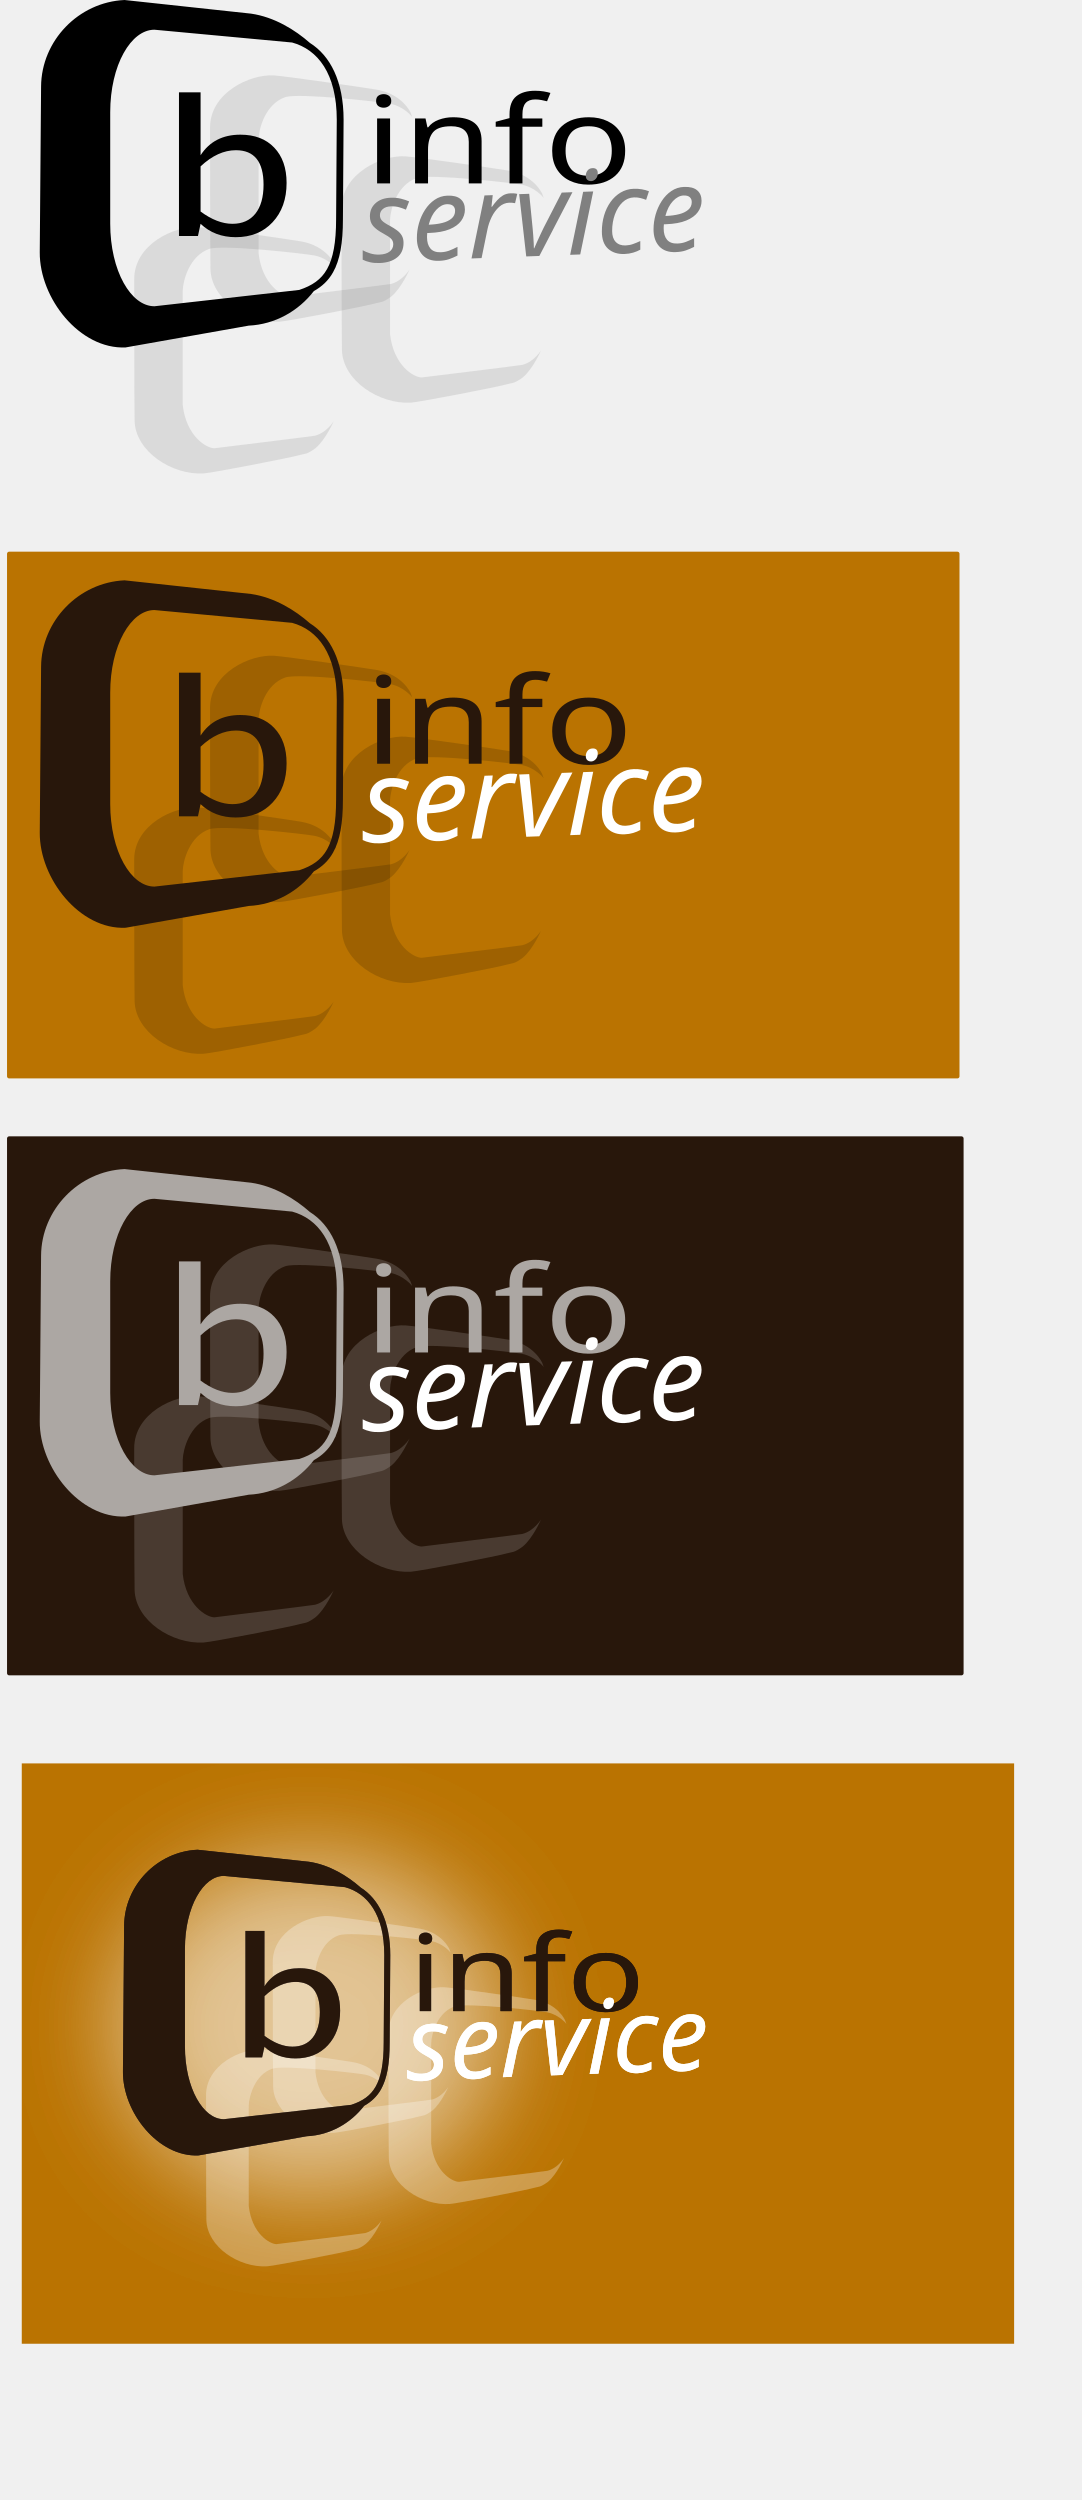
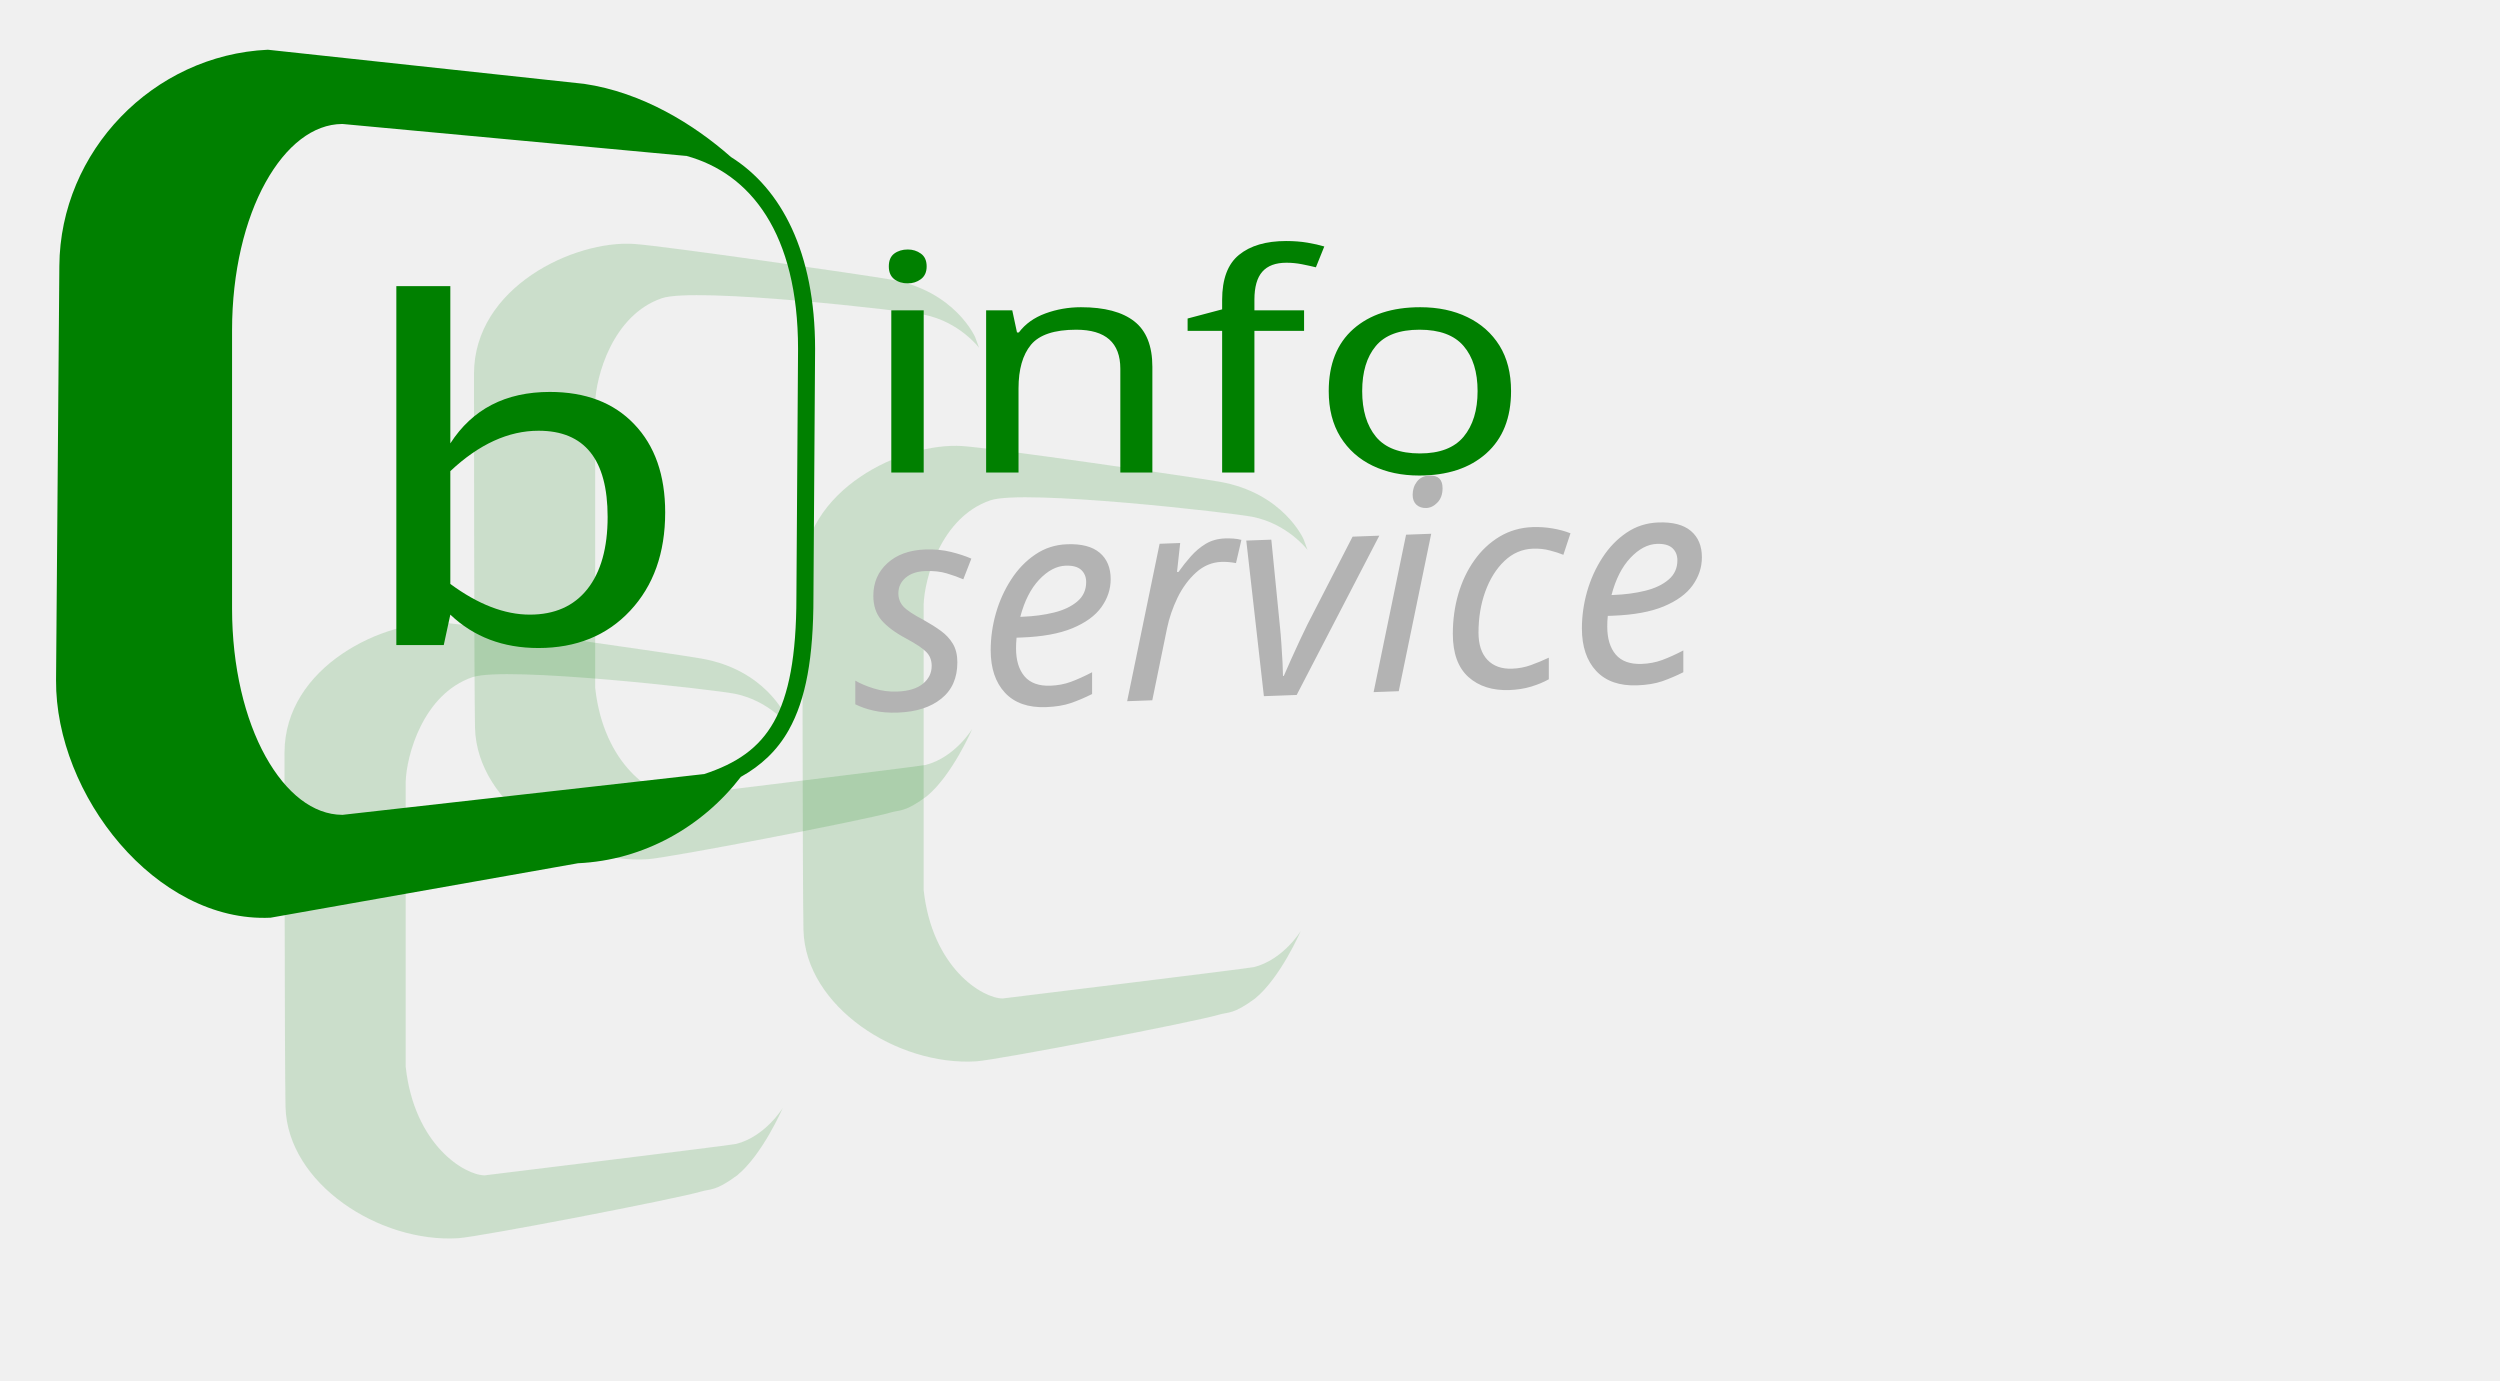
- <svg xmlns="http://www.w3.org/2000/svg" width="104.132mm" height="240.662mm" id="svg4993" version="1.1">
-   <defs id="defs4995">
-     <filter id="filter3937" x="-0.329" width="1.657" y="-0.374" height="1.748">
-       <feGaussianBlur stdDeviation="43.438" id="feGaussianBlur3939" />
-     </filter>
-   </defs>
-   <g id="layer1" transform="translate(-292.624,-24.4006)">
-     <g id="g4400">
-       <rect style="fill:#ba7301;fill-opacity:1;stroke:none;stroke-width:0.5;stroke-linecap:round;stroke-linejoin:round;stroke-miterlimit:4;stroke-dasharray:none;stroke-dashoffset:0;stroke-opacity:1" id="rect3957" width="361.055" height="211.15" x="300.542" y="665.989" />
-       <g transform="matrix(0.4271825,0,0,0.4271825,-0.56047,561.8454)" id="g4233">
-         <ellipse ry="139.286" rx="158.571" cy="450.219" cx="355.714" transform="translate(593.4286,17.14286)" id="path3959" style="opacity:0.35;fill:#ffffff;fill-rule:evenodd;stroke:none;stroke-width:1px;stroke-linecap:butt;stroke-linejoin:miter;stroke-opacity:1;filter:url(#filter3937)" />
-         <g style="fill:#ffffff" transform="matrix(5.206083,0,0,5.206083,-1254.663,-1835.253)" id="g3961">
-           <path id="path3963" d="m 446.557,430.314 c 0,0 -1.137,-1.498 -3.159,-1.902 -1.164,-0.233 -13.196,-1.61 -15.116,-0.952 -2.846,0.976 -3.803,4.523 -3.842,6.037 l 0,16.409 c 0.494,4.5 3.391,6.246 4.555,6.256 -0.055,0 14.179,-1.731 14.488,-1.811 1.701,-0.439 2.689,-2.085 2.689,-2.085 0,0 -1.165,2.696 -2.634,3.897 -1.262,0.933 -1.537,0.768 -2.085,0.933 -1.376,0.413 -12.724,2.604 -13.994,2.689 -4.555,0.274 -9.823,-3.154 -9.943,-7.559 -0.055,-2.25 -0.059,-20.404 -0.059,-20.404 0,-5.006 5.782,-7.72 9.222,-7.49 1.746,0.116 13.25,1.782 14.802,2.053 3.699,0.647 4.856,3.325 4.856,3.325 l 0.22,0.604 z" style="fill:#ffffff;fill-opacity:0.154;fill-rule:evenodd;stroke:none;stroke-width:1px;stroke-linecap:butt;stroke-linejoin:round;stroke-opacity:1" />
-           <path id="path3965" d="m 465.482,441.96 c 0,0 -1.137,-1.498 -3.159,-1.902 -1.164,-0.233 -13.196,-1.61 -15.116,-0.952 -2.846,0.976 -3.803,4.523 -3.842,6.037 l 0,16.409 c 0.494,4.5 3.391,6.246 4.555,6.256 -0.055,0 14.178,-1.731 14.488,-1.811 1.701,-0.439 2.689,-2.085 2.689,-2.085 0,0 -1.165,2.696 -2.634,3.897 -1.262,0.933 -1.537,0.768 -2.085,0.933 -1.376,0.413 -12.724,2.604 -13.994,2.689 -4.555,0.274 -9.823,-3.154 -9.943,-7.559 -0.055,-2.25 -0.059,-20.404 -0.059,-20.404 0,-5.006 5.782,-7.72 9.222,-7.49 1.746,0.116 13.25,1.782 14.802,2.053 3.699,0.647 4.856,3.325 4.856,3.325 l 0.22,0.604 z" style="fill:#ffffff;fill-opacity:0.154;fill-rule:evenodd;stroke:none;stroke-width:1px;stroke-linecap:butt;stroke-linejoin:round;stroke-opacity:1" />
-           <path id="path3967" d="m 435.639,452.151 c 0,0 -1.137,-1.498 -3.159,-1.902 -1.164,-0.233 -13.196,-1.61 -15.116,-0.952 -2.846,0.976 -3.803,4.523 -3.842,6.037 l 0,16.409 c 0.494,4.5 3.391,6.246 4.555,6.256 -0.055,0 14.179,-1.731 14.488,-1.811 1.701,-0.439 2.689,-2.085 2.689,-2.085 0,0 -1.165,2.696 -2.634,3.897 -1.262,0.933 -1.537,0.768 -2.085,0.933 -1.376,0.413 -12.724,2.604 -13.994,2.689 -4.555,0.274 -9.823,-3.154 -9.943,-7.559 -0.055,-2.25 -0.059,-20.404 -0.059,-20.404 0,-5.006 5.782,-7.72 9.222,-7.49 1.746,0.116 13.25,1.782 14.802,2.053 3.699,0.647 4.856,3.325 4.856,3.325 l 0.22,0.604 z" style="fill:#ffffff;fill-opacity:0.154;fill-rule:evenodd;stroke:none;stroke-width:1px;stroke-linecap:butt;stroke-linejoin:round;stroke-opacity:1" />
-         </g>
-         <text xml:space="preserve" style="font-style:normal;font-variant:normal;font-weight:bold;font-stretch:normal;font-size:152.762px;line-height:125%;font-family:'Trebuchet MS';-inkscape-font-specification:'Trebuchet MS';text-align:start;writing-mode:lr-tb;text-anchor:start;fill:#28170b;fill-opacity:1;stroke:none;stroke-width:1px;stroke-linecap:butt;stroke-linejoin:miter;stroke-opacity:1" x="938.647" y="501.205" id="text3969" transform="scale(1.102086,0.9073698)">
-           <tspan id="tspan3971" x="938.647" y="501.205" style="font-style:normal;font-variant:normal;font-weight:normal;font-stretch:normal;font-size:100.039px;font-family:'Lucida Sans Unicode';-inkscape-font-specification:'Lucida Sans Unicode';fill:#28170b;fill-opacity:1">info</tspan>
-         </text>
-         <path id="path3973" d="m 895.361,494.187 0,-107.681 16.194,0 0,47.174 c 6.631,-10.288 16.578,-15.431 29.841,-15.431 10.741,10e-5 19.181,3.226 25.319,9.678 6.193,6.452 9.289,15.274 9.289,26.464 -5e-5,12.183 -3.508,22.019 -10.522,29.509 -6.96,7.445 -16.14,11.167 -27.539,11.167 -10.577,0 -19.373,-3.339 -26.388,-10.017 l -1.973,9.137 -14.222,0 m 16.194,-18.342 c 8.33,6.136 16.277,9.205 23.84,9.205 7.453,0 13.208,-2.549 17.263,-7.648 4.055,-5.144 6.083,-12.363 6.083,-21.658 -5e-5,-17.236 -6.905,-25.854 -20.716,-25.854 -9.043,1e-4 -17.866,4.038 -26.47,12.115 l 0,33.841" style="font-style:normal;font-variant:normal;font-weight:bold;font-stretch:normal;font-size:81.367px;line-height:125%;font-family:'Trebuchet MS';-inkscape-font-specification:'Trebuchet MS';text-align:start;writing-mode:lr-tb;text-anchor:start;fill:#28170b;fill-opacity:1;stroke:none;stroke-width:1px;stroke-linecap:butt;stroke-linejoin:miter;stroke-opacity:1" />
-         <text xml:space="preserve" style="font-style:italic;font-variant:normal;font-weight:normal;font-stretch:normal;font-size:86.436px;line-height:125%;font-family:'Apple LiGothic';-inkscape-font-specification:'Apple LiGothic Italic';text-align:start;writing-mode:lr-tb;text-anchor:start;fill:#ffffff;fill-opacity:1;stroke:none;stroke-width:1px;stroke-linecap:butt;stroke-linejoin:miter;stroke-opacity:1" x="1044.315" y="545.905" id="text3975" transform="matrix(0.9888,-0.03643632,0,1.011327,0,0)">
-           <tspan y="545.905" x="1044.315" id="tspan3977">service</tspan>
-         </text>
-         <path style="fill:#28170b;fill-opacity:1;stroke:none;stroke-width:0.316;stroke-linecap:butt;stroke-linejoin:miter;stroke-miterlimit:4;stroke-dashoffset:0;stroke-opacity:1" d="m 854.56,317.328 c -34.379,1.58 -62.29,30.428 -62.532,64.842 l -0.99,124.24 c -0.242,34.414 29.968,72.857 64.347,71.277 l 92.231,-16.334 c 19.793,-0.91 37.379,-11.015 48.838,-25.904 6.031,-3.37 10.889,-7.854 14.354,-14.024 5.198,-9.256 7.425,-21.848 7.425,-39.928 l 0.495,-74.412 c 0,-29 -10.14,-48.102 -25.244,-57.582 -11.098,-9.789 -26.584,-19.394 -44.053,-21.944 L 854.56,317.328 Z m 22.274,22.274 0.165,0 102.955,9.57 0.165,0 c 19.205,5.249 33.493,23.222 33.493,57.912 l -0.495,74.412 c 0,17.651 -2.26,29.432 -6.765,37.453 -4.423,7.876 -11.128,12.445 -20.954,15.674 l -0.165,0 -108.235,12.209 c -0.051,0 -0.114,4.2e-4 -0.165,0 -8.639,-0.074 -16.756,-6.387 -22.934,-17.489 C 847.685,518.176 843.836,502.44 843.836,484.961 l 0,-83.486 c 0,-17.479 3.85,-33.216 10.065,-44.383 6.178,-11.102 14.295,-17.415 22.934,-17.489 z" id="path3979" />
-       </g>
-       <ellipse ry="139.286" rx="158.571" cy="450.219" cx="355.714" transform="matrix(0.4271825,0,0,0.4271825,252.9418,569.1686)" id="path4262" style="opacity:0.35;fill:#ffffff;fill-rule:evenodd;stroke:none;stroke-width:1px;stroke-linecap:butt;stroke-linejoin:miter;stroke-opacity:1;filter:url(#filter3937)" />
-       <path style="fill:#ffffff;fill-opacity:0.154;fill-rule:evenodd;stroke:none;stroke-width:1px;stroke-linecap:butt;stroke-linejoin:round;stroke-opacity:1" d="m 456.589,734.853 c 0,0 -2.528,-3.33 -7.025,-4.23 -2.589,-0.518 -29.346,-3.581 -33.618,-2.117 -6.329,2.17 -8.457,10.06 -8.544,13.426 l 0,36.493 c 1.098,10.008 7.541,13.89 10.13,13.914 -0.122,0 31.532,-3.85 32.221,-4.028 3.784,-0.976 5.98,-4.638 5.98,-4.638 0,0 -2.591,5.996 -5.858,8.666 -2.807,2.075 -3.417,1.709 -4.638,2.075 -3.06,0.918 -28.298,5.792 -31.123,5.98 -10.13,0.61 -21.847,-7.015 -22.112,-16.81 -0.122,-5.004 -0.131,-45.377 -0.131,-45.377 0,-11.133 12.859,-17.168 20.51,-16.658 3.884,0.259 29.467,3.962 32.919,4.566 8.226,1.44 10.8,7.395 10.8,7.395 l 0.488,1.343 z" id="path4266" />
-       <path style="fill:#ffffff;fill-opacity:0.154;fill-rule:evenodd;stroke:none;stroke-width:1px;stroke-linecap:butt;stroke-linejoin:round;stroke-opacity:1" d="m 498.678,760.754 c 0,0 -2.528,-3.33 -7.025,-4.23 -2.589,-0.518 -29.346,-3.581 -33.618,-2.117 -6.329,2.17 -8.457,10.06 -8.544,13.426 l 0,36.493 c 1.098,10.008 7.541,13.89 10.13,13.914 -0.122,0 31.532,-3.85 32.221,-4.028 3.784,-0.976 5.98,-4.638 5.98,-4.638 0,0 -2.591,5.996 -5.858,8.666 -2.807,2.075 -3.417,1.709 -4.638,2.075 -3.06,0.918 -28.298,5.792 -31.123,5.98 -10.13,0.61 -21.847,-7.015 -22.112,-16.81 -0.122,-5.004 -0.131,-45.377 -0.131,-45.377 0,-11.133 12.859,-17.168 20.51,-16.658 3.884,0.259 29.467,3.962 32.919,4.566 8.226,1.44 10.8,7.395 10.8,7.395 l 0.488,1.343 z" id="path4268" />
-       <path style="fill:#ffffff;fill-opacity:0.154;fill-rule:evenodd;stroke:none;stroke-width:1px;stroke-linecap:butt;stroke-linejoin:round;stroke-opacity:1" d="m 432.307,783.417 c 0,0 -2.528,-3.33 -7.025,-4.23 -2.589,-0.518 -29.346,-3.581 -33.618,-2.117 -6.329,2.17 -8.457,10.06 -8.544,13.425 l 0,36.493 c 1.098,10.008 7.541,13.89 10.13,13.914 -0.122,0 31.532,-3.85 32.221,-4.028 3.784,-0.976 5.98,-4.638 5.98,-4.638 0,0 -2.591,5.996 -5.858,8.666 -2.807,2.075 -3.417,1.709 -4.638,2.075 -3.06,0.918 -28.298,5.792 -31.123,5.98 -10.13,0.61 -21.847,-7.015 -22.112,-16.81 -0.122,-5.004 -0.131,-45.377 -0.131,-45.377 0,-11.133 12.859,-17.168 20.51,-16.658 3.884,0.259 29.467,3.962 32.919,4.566 8.226,1.44 10.8,7.395 10.8,7.395 l 0.488,1.343 z" id="path4270" />
-       <text xml:space="preserve" style="font-style:normal;font-variant:normal;font-weight:bold;font-stretch:normal;font-size:65.257px;line-height:125%;font-family:'Trebuchet MS';-inkscape-font-specification:'Trebuchet MS';text-align:start;writing-mode:lr-tb;text-anchor:start;fill:#28170b;fill-opacity:1;stroke:none;stroke-width:1px;stroke-linecap:butt;stroke-linejoin:miter;stroke-opacity:1" x="400.465" y="833.308" id="text4272" transform="scale(1.102086,0.9073698)">
-         <tspan id="tspan4274" x="400.465" y="833.308" style="font-style:normal;font-variant:normal;font-weight:normal;font-stretch:normal;font-size:42.735px;font-family:'Lucida Sans Unicode';-inkscape-font-specification:'Lucida Sans Unicode';fill:#28170b;fill-opacity:1">info</tspan>
-       </text>
-       <path id="path4276" d="m 381.922,772.953 0,-46 6.918,0 0,20.152 c 2.833,-4.395 7.082,-6.592 12.747,-6.592 4.589,4e-5 8.194,1.378 10.816,4.134 2.645,2.756 3.968,6.525 3.968,11.305 0,5.204 -1.498,9.406 -4.495,12.606 -2.973,3.18 -6.895,4.771 -11.764,4.771 -4.518,0 -8.276,-1.426 -11.273,-4.279 l -0.843,3.903 -6.075,0 m 6.918,-7.835 c 3.559,2.621 6.953,3.932 10.184,3.932 3.184,0 5.642,-1.089 7.375,-3.267 1.732,-2.197 2.599,-5.281 2.599,-9.252 -4e-5,-7.363 -2.95,-11.044 -8.849,-11.045 -3.863,4e-5 -7.632,1.725 -11.308,5.175 l 0,14.456" style="font-style:normal;font-variant:normal;font-weight:bold;font-stretch:normal;font-size:81.367px;line-height:125%;font-family:'Trebuchet MS';-inkscape-font-specification:'Trebuchet MS';text-align:start;writing-mode:lr-tb;text-anchor:start;fill:#28170b;fill-opacity:1;stroke:none;stroke-width:1px;stroke-linecap:butt;stroke-linejoin:miter;stroke-opacity:1" />
-       <text xml:space="preserve" style="font-style:italic;font-variant:normal;font-weight:normal;font-stretch:normal;font-size:36.924px;line-height:125%;font-family:'Apple LiGothic';-inkscape-font-specification:'Apple LiGothic Italic';text-align:start;writing-mode:lr-tb;text-anchor:start;fill:#ffffff;fill-opacity:1;stroke:none;stroke-width:1px;stroke-linecap:butt;stroke-linejoin:miter;stroke-opacity:1" x="445.545" y="788.733" id="text4278" transform="matrix(0.9888001,-0.03643636,0,1.011327,0,0)">
-         <tspan y="788.733" x="445.545" id="tspan4280">service</tspan>
-       </text>
-       <path style="fill:#28170b;fill-opacity:1;stroke:none;stroke-width:0.316;stroke-linecap:butt;stroke-linejoin:miter;stroke-miterlimit:4;stroke-dashoffset:0;stroke-opacity:1" d="m 364.493,697.402 c -14.686,0.675 -26.609,12.998 -26.713,27.699 l -0.423,53.073 c -0.103,14.701 12.802,31.123 27.488,30.448 l 39.399,-6.978 c 8.455,-0.389 15.968,-4.705 20.863,-11.066 2.576,-1.439 4.652,-3.355 6.132,-5.991 2.221,-3.954 3.172,-9.333 3.172,-17.057 l 0.211,-31.787 c 0,-12.388 -4.332,-20.548 -10.784,-24.598 -4.741,-4.181 -11.356,-8.285 -18.819,-9.374 l -40.527,-4.37 z m 9.515,9.515 0.07,0 43.981,4.088 0.07,0 c 8.204,2.242 14.308,9.92 14.308,24.739 l -0.211,31.787 c 0,7.54 -0.965,12.573 -2.89,15.999 -1.89,3.364 -4.754,5.316 -8.951,6.696 l -0.07,0 -46.236,5.216 c -0.022,0 -0.049,1.8e-4 -0.07,0 -3.69,-0.032 -7.158,-2.729 -9.797,-7.471 -2.655,-4.77 -4.299,-11.493 -4.299,-18.96 l 0,-35.664 c 0,-7.467 1.645,-14.189 4.299,-18.96 2.639,-4.743 6.107,-7.44 9.797,-7.471 z" id="path4282" />
-       <flowRoot xml:space="preserve" id="flowRoot2591" style="font-style:italic;font-variant:normal;font-weight:normal;font-stretch:normal;font-size:19.933px;line-height:125%;font-family:Georgia;-inkscape-font-specification:'Georgia Italic';text-align:start;writing-mode:lr-tb;text-anchor:start;fill:#28170b;fill-opacity:1;stroke:none;stroke-width:1px;stroke-linecap:butt;stroke-linejoin:miter;stroke-opacity:1" transform="matrix(1.028696,0,0,1.028696,188.5044,757.7237)">
-         <flowRegion id="flowRegion2593">
-           <rect style="font-style:italic;font-variant:normal;font-weight:normal;font-stretch:normal;font-size:19.933px;line-height:125%;font-family:Georgia;-inkscape-font-specification:'Georgia Italic';text-align:start;writing-mode:lr-tb;text-anchor:start;fill:#28170b" id="rect2595" width="281.413" height="35.229" x="152.567" y="52.238" />
-         </flowRegion>
-         <flowPara id="flowPara2597">Votre informaticien à domicile</flowPara>
-       </flowRoot>
+ <svg xmlns="http://www.w3.org/2000/svg" width="96.333mm" height="53.185mm" id="svg2522" version="1.1">
+   <defs id="defs2524">
+     </defs>
+   <g id="layer1" transform="translate(-43.61719,-38.13627)">
+     <flowRoot xml:space="preserve" id="flowRoot6449" style="font-style:italic;font-variant:normal;font-weight:normal;font-stretch:normal;font-size:19.933px;line-height:125%;font-family:Georgia;-inkscape-font-specification:'Georgia Italic';text-align:start;writing-mode:lr-tb;text-anchor:start;fill:#008000;fill-opacity:1;stroke:none;stroke-width:1px;stroke-linecap:butt;stroke-linejoin:miter;stroke-opacity:1" transform="matrix(1.169163,0,0,1.169163,-120.3855,116.6666)">
+       <flowRegion id="flowRegion6451">
+         <rect style="font-style:italic;font-variant:normal;font-weight:normal;font-stretch:normal;font-size:19.933px;line-height:125%;font-family:Georgia;-inkscape-font-specification:'Georgia Italic';text-align:start;writing-mode:lr-tb;text-anchor:start;fill:#008000" id="rect6453" width="281.413" height="35.229" x="152.567" y="52.238" />
+       </flowRegion>
+       <flowPara id="flowPara6459">Votre informaticien à domicile</flowPara>
+     </flowRoot>
+     <g style="fill:#008000" transform="matrix(2.527624,0,0,2.527624,-942.5267,-998.8898)" id="g3453">
+       <path id="path3455" d="m 446.557,430.314 c 0,0 -1.137,-1.498 -3.159,-1.902 -1.164,-0.233 -13.196,-1.61 -15.116,-0.952 -2.846,0.976 -3.803,4.523 -3.842,6.037 l 0,16.409 c 0.494,4.5 3.391,6.246 4.555,6.256 -0.055,0 14.179,-1.731 14.488,-1.811 1.701,-0.439 2.689,-2.085 2.689,-2.085 0,0 -1.165,2.696 -2.634,3.897 -1.262,0.933 -1.537,0.768 -2.085,0.933 -1.376,0.413 -12.724,2.604 -13.994,2.689 -4.555,0.274 -9.823,-3.154 -9.943,-7.559 -0.055,-2.25 -0.059,-20.404 -0.059,-20.404 0,-5.006 5.782,-7.72 9.222,-7.49 1.746,0.116 13.25,1.782 14.802,2.053 3.699,0.647 4.856,3.325 4.856,3.325 l 0.22,0.604 z" style="fill:#008000;fill-opacity:0.154;fill-rule:evenodd;stroke:none;stroke-width:1px;stroke-linecap:butt;stroke-linejoin:round;stroke-opacity:1" />
+       <path id="path3457" d="m 465.482,441.96 c 0,0 -1.137,-1.498 -3.159,-1.902 -1.164,-0.233 -13.196,-1.61 -15.116,-0.952 -2.846,0.976 -3.803,4.523 -3.842,6.037 l 0,16.409 c 0.494,4.5 3.391,6.246 4.555,6.256 -0.055,0 14.178,-1.731 14.488,-1.811 1.701,-0.439 2.689,-2.085 2.689,-2.085 0,0 -1.165,2.696 -2.634,3.897 -1.262,0.933 -1.537,0.768 -2.085,0.933 -1.376,0.413 -12.724,2.604 -13.994,2.689 -4.555,0.274 -9.823,-3.154 -9.943,-7.559 -0.055,-2.25 -0.059,-20.404 -0.059,-20.404 0,-5.006 5.782,-7.72 9.222,-7.49 1.746,0.116 13.25,1.782 14.802,2.053 3.699,0.647 4.856,3.325 4.856,3.325 l 0.22,0.604 z" style="fill:#008000;fill-opacity:0.154;fill-rule:evenodd;stroke:none;stroke-width:1px;stroke-linecap:butt;stroke-linejoin:round;stroke-opacity:1" />
+       <path id="path3459" d="m 435.639,452.151 c 0,0 -1.137,-1.498 -3.159,-1.902 -1.164,-0.233 -13.196,-1.61 -15.116,-0.952 -2.846,0.976 -3.803,4.523 -3.842,6.037 l 0,16.409 c 0.494,4.5 3.391,6.246 4.555,6.256 -0.055,0 14.179,-1.731 14.488,-1.811 1.701,-0.439 2.689,-2.085 2.689,-2.085 0,0 -1.165,2.696 -2.634,3.897 -1.262,0.933 -1.537,0.768 -2.085,0.933 -1.376,0.413 -12.724,2.604 -13.994,2.689 -4.555,0.274 -9.823,-3.154 -9.943,-7.559 -0.055,-2.25 -0.059,-20.404 -0.059,-20.404 0,-5.006 5.782,-7.72 9.222,-7.49 1.746,0.116 13.25,1.782 14.802,2.053 3.699,0.647 4.856,3.325 4.856,3.325 l 0.22,0.604 z" style="fill:#008000;fill-opacity:0.154;fill-rule:evenodd;stroke:none;stroke-width:1px;stroke-linecap:butt;stroke-linejoin:round;stroke-opacity:1" />
    </g>
-     <g id="g4384">
-       <flowRoot style="font-style:italic;font-variant:normal;font-weight:normal;font-stretch:normal;font-size:23.305px;line-height:125%;font-family:Georgia;-inkscape-font-specification:'Georgia Italic';text-align:start;writing-mode:lr-tb;text-anchor:start;fill:#28170b;fill-opacity:1;stroke:none;stroke-width:1px;stroke-linecap:butt;stroke-linejoin:miter;stroke-opacity:1" id="flowRoot6449" xml:space="preserve">
-         <flowRegion id="flowRegion6451">
-           <rect y="155.924" x="314.39" height="41.188" width="329.018" id="rect6453" style="font-style:italic;font-variant:normal;font-weight:normal;font-stretch:normal;font-size:23.305px;line-height:125%;font-family:Georgia;-inkscape-font-specification:'Georgia Italic';text-align:start;writing-mode:lr-tb;text-anchor:start;fill:#28170b" />
-         </flowRegion>
-         <flowPara id="flowPara6459">Votre informaticien à domicile</flowPara>
-       </flowRoot>
-       <g id="g3453" transform="matrix(2.527624,0,0,2.527624,-686.1262,-1020.707)" style="fill:#666666">
-         <path style="fill:#666666;fill-opacity:0.154;fill-rule:evenodd;stroke:none;stroke-width:1px;stroke-linecap:butt;stroke-linejoin:round;stroke-opacity:1" d="m 446.557,430.314 c 0,0 -1.137,-1.498 -3.159,-1.902 -1.164,-0.233 -13.196,-1.61 -15.116,-0.952 -2.846,0.976 -3.803,4.523 -3.842,6.037 l 0,16.409 c 0.494,4.5 3.391,6.246 4.555,6.256 -0.055,0 14.179,-1.731 14.488,-1.811 1.701,-0.439 2.689,-2.085 2.689,-2.085 0,0 -1.165,2.696 -2.634,3.897 -1.262,0.933 -1.537,0.768 -2.085,0.933 -1.376,0.413 -12.724,2.604 -13.994,2.689 -4.555,0.274 -9.823,-3.154 -9.943,-7.559 -0.055,-2.25 -0.059,-20.404 -0.059,-20.404 0,-5.006 5.782,-7.72 9.222,-7.49 1.746,0.116 13.25,1.782 14.802,2.053 3.699,0.647 4.856,3.325 4.856,3.325 l 0.22,0.604 z" id="path3455" />
-         <path style="fill:#666666;fill-opacity:0.154;fill-rule:evenodd;stroke:none;stroke-width:1px;stroke-linecap:butt;stroke-linejoin:round;stroke-opacity:1" d="m 465.482,441.96 c 0,0 -1.137,-1.498 -3.159,-1.902 -1.164,-0.233 -13.196,-1.61 -15.116,-0.952 -2.846,0.976 -3.803,4.523 -3.842,6.037 l 0,16.409 c 0.494,4.5 3.391,6.246 4.555,6.256 -0.055,0 14.178,-1.731 14.488,-1.811 1.701,-0.439 2.689,-2.085 2.689,-2.085 0,0 -1.165,2.696 -2.634,3.897 -1.262,0.933 -1.537,0.768 -2.085,0.933 -1.376,0.413 -12.724,2.604 -13.994,2.689 -4.555,0.274 -9.823,-3.154 -9.943,-7.559 -0.055,-2.25 -0.059,-20.404 -0.059,-20.404 0,-5.006 5.782,-7.72 9.222,-7.49 1.746,0.116 13.25,1.782 14.802,2.053 3.699,0.647 4.856,3.325 4.856,3.325 l 0.22,0.604 z" id="path3457" />
-         <path style="fill:#666666;fill-opacity:0.154;fill-rule:evenodd;stroke:none;stroke-width:1px;stroke-linecap:butt;stroke-linejoin:round;stroke-opacity:1" d="m 435.639,452.151 c 0,0 -1.137,-1.498 -3.159,-1.902 -1.164,-0.233 -13.196,-1.61 -15.116,-0.952 -2.846,0.976 -3.803,4.523 -3.842,6.037 l 0,16.409 c 0.494,4.5 3.391,6.246 4.555,6.256 -0.055,0 14.179,-1.731 14.488,-1.811 1.701,-0.439 2.689,-2.085 2.689,-2.085 0,0 -1.165,2.696 -2.634,3.897 -1.262,0.933 -1.537,0.768 -2.085,0.933 -1.376,0.413 -12.724,2.604 -13.994,2.689 -4.555,0.274 -9.823,-3.154 -9.943,-7.559 -0.055,-2.25 -0.059,-20.404 -0.059,-20.404 0,-5.006 5.782,-7.72 9.222,-7.49 1.746,0.116 13.25,1.782 14.802,2.053 3.699,0.647 4.856,3.325 4.856,3.325 l 0.22,0.604 z" id="path3459" />
-       </g>
-       <text transform="scale(1.102086,0.9073698)" id="text3461" y="100.438" x="385.885" style="font-style:normal;font-variant:normal;font-weight:bold;font-stretch:normal;font-size:74.168px;line-height:125%;font-family:'Trebuchet MS';-inkscape-font-specification:'Trebuchet MS';text-align:start;writing-mode:lr-tb;text-anchor:start;fill:#000000;fill-opacity:1;stroke:none;stroke-width:1px;stroke-linecap:butt;stroke-linejoin:miter;stroke-opacity:1" xml:space="preserve">
-         <tspan style="font-style:normal;font-variant:normal;font-weight:normal;font-stretch:normal;font-size:48.57px;font-family:'Lucida Sans Unicode';-inkscape-font-specification:'Lucida Sans Unicode';fill:#000000;fill-opacity:1" y="100.438" x="385.885" id="tspan3463">info</tspan>
-       </text>
-       <path style="font-style:normal;font-variant:normal;font-weight:bold;font-stretch:normal;font-size:81.367px;line-height:125%;font-family:'Trebuchet MS';-inkscape-font-specification:'Trebuchet MS';text-align:start;writing-mode:lr-tb;text-anchor:start;fill:#000000;fill-opacity:1;stroke:none;stroke-width:1px;stroke-linecap:butt;stroke-linejoin:miter;stroke-opacity:1" d="m 357.74,110.268 0,-52.281 7.863,0 0,22.904 c 3.22,-4.995 8.049,-7.492 14.488,-7.492 5.215,4.8e-5 9.313,1.566 12.293,4.699 3.007,3.133 4.51,7.416 4.51,12.848 0,5.915 -1.703,10.691 -5.109,14.327 -3.379,3.615 -7.836,5.422 -13.37,5.422 -5.135,0 -9.406,-1.621 -12.812,-4.863 l -0.958,4.436 -6.905,0 m 7.863,-8.905 c 4.044,2.979 7.903,4.469 11.574,4.469 3.619,0 6.412,-1.238 8.382,-3.713 1.969,-2.497 2.953,-6.002 2.953,-10.515 -5e-5,-8.368 -3.353,-12.553 -10.058,-12.553 -4.39,4.8e-5 -8.674,1.961 -12.852,5.882 l 0,16.43" id="path3465" />
-       <text transform="matrix(0.9888,-0.03643632,0,1.011327,0,0)" id="text3467" y="134.025" x="429.187" style="font-style:italic;font-variant:normal;font-weight:normal;font-stretch:normal;font-size:41.966px;line-height:125%;font-family:'Apple LiGothic';-inkscape-font-specification:'Apple LiGothic Italic';text-align:start;writing-mode:lr-tb;text-anchor:start;fill:#808080;fill-opacity:1;stroke:none;stroke-width:1px;stroke-linecap:butt;stroke-linejoin:miter;stroke-opacity:1" xml:space="preserve">
-         <tspan id="tspan3469" x="429.187" y="134.025">service</tspan>
-       </text>
-       <path id="path3471" d="m 337.93,24.401 c -16.691,0.767 -30.243,14.773 -30.36,31.482 l -0.481,60.32 c -0.117,16.709 14.55,35.373 31.241,34.606 l 44.779,-7.931 c 9.61,-0.442 18.148,-5.348 23.711,-12.577 2.928,-1.636 5.287,-3.813 6.969,-6.809 2.524,-4.494 3.605,-10.607 3.605,-19.386 L 417.636,67.978 c 0,-14.08 -4.923,-23.354 -12.256,-27.957 -5.388,-4.752 -12.907,-9.416 -21.388,-10.654 L 337.93,24.401 Z m 10.814,10.814 0.08,0 49.986,4.646 0.08,0 c 9.324,2.549 16.262,11.274 16.262,28.117 L 414.912,104.106 c 0,8.57 -1.097,14.289 -3.284,18.184 -2.148,3.824 -5.403,6.042 -10.174,7.61 l -0.08,0 -52.55,5.928 c -0.025,0 -0.055,2e-4 -0.08,0 -4.194,-0.036 -8.135,-3.101 -11.135,-8.491 -3.017,-5.422 -4.886,-13.062 -4.886,-21.549 l 0,-40.534 c 0,-8.486 1.869,-16.127 4.886,-21.549 3,-5.39 6.94,-8.455 11.135,-8.491 z" style="fill:#000000;fill-opacity:1;stroke:none;stroke-width:0.316;stroke-linecap:butt;stroke-linejoin:miter;stroke-miterlimit:4;stroke-dashoffset:0;stroke-opacity:1" />
-     </g>
-     <g id="g4337" transform="translate(0,-20)">
-       <rect style="fill:#ba7301;fill-opacity:1;stroke:#ba7301;stroke-width:1.552;stroke-linecap:round;stroke-linejoin:round;stroke-miterlimit:4;stroke-dasharray:none;stroke-dashoffset:0;stroke-opacity:1" id="rect3468" width="344.99" height="190.085" x="295.959" y="245.904" />
-       <path id="path3470" d="m 442.602,298.11 c 0,0 -2.873,-3.785 -7.984,-4.807 -2.943,-0.589 -33.353,-4.07 -38.209,-2.406 -7.193,2.466 -9.612,11.433 -9.71,15.259 l 0,41.476 c 1.248,11.375 8.571,15.786 11.513,15.814 -0.139,0 35.838,-4.375 36.621,-4.578 4.3,-1.11 6.797,-5.271 6.797,-5.271 0,0 -2.944,6.814 -6.658,9.849 -3.191,2.358 -3.884,1.942 -5.271,2.358 -3.477,1.043 -32.162,6.582 -35.373,6.797 -11.513,0.694 -24.83,-7.973 -25.131,-19.105 -0.139,-5.687 -0.149,-51.573 -0.149,-51.573 0,-12.653 14.615,-19.512 23.31,-18.933 4.414,0.294 33.491,4.503 37.414,5.19 9.35,1.636 12.274,8.404 12.274,8.404 l 0.555,1.526 z" style="fill:#000000;fill-opacity:0.153;fill-rule:evenodd;stroke:none;stroke-width:1px;stroke-linecap:butt;stroke-linejoin:round;stroke-opacity:1" />
-       <path id="path3472" d="m 490.438,327.547 c 0,0 -2.873,-3.785 -7.984,-4.807 -2.943,-0.589 -33.353,-4.07 -38.209,-2.406 -7.193,2.466 -9.612,11.433 -9.71,15.259 l 0,41.476 c 1.248,11.375 8.571,15.786 11.513,15.814 -0.139,0 35.838,-4.375 36.621,-4.578 4.3,-1.11 6.797,-5.271 6.797,-5.271 0,0 -2.944,6.814 -6.658,9.849 -3.191,2.358 -3.884,1.942 -5.271,2.358 -3.477,1.043 -32.162,6.583 -35.373,6.797 -11.513,0.694 -24.83,-7.973 -25.131,-19.105 -0.139,-5.687 -0.149,-51.573 -0.149,-51.573 0,-12.653 14.615,-19.512 23.31,-18.933 4.414,0.294 33.491,4.503 37.414,5.19 9.35,1.636 12.274,8.404 12.274,8.404 l 0.555,1.526 z" style="fill:#000000;fill-opacity:0.153;fill-rule:evenodd;stroke:none;stroke-width:1px;stroke-linecap:butt;stroke-linejoin:round;stroke-opacity:1" />
-       <path id="path3474" d="m 415.005,353.305 c 0,0 -2.873,-3.785 -7.984,-4.807 -2.943,-0.589 -33.353,-4.07 -38.209,-2.406 -7.193,2.466 -9.612,11.433 -9.71,15.259 l 0,41.476 c 1.248,11.375 8.571,15.786 11.513,15.814 -0.139,0 35.838,-4.375 36.621,-4.578 4.3,-1.11 6.797,-5.271 6.797,-5.271 0,0 -2.944,6.814 -6.658,9.849 -3.191,2.358 -3.884,1.942 -5.271,2.358 -3.477,1.043 -32.162,6.582 -35.373,6.797 -11.513,0.694 -24.83,-7.973 -25.131,-19.105 -0.139,-5.687 -0.149,-51.573 -0.149,-51.573 0,-12.653 14.615,-19.512 23.31,-18.933 4.414,0.294 33.491,4.503 37.414,5.19 9.35,1.636 12.274,8.404 12.274,8.404 l 0.555,1.526 z" style="fill:#000000;fill-opacity:0.153;fill-rule:evenodd;stroke:none;stroke-width:1px;stroke-linecap:butt;stroke-linejoin:round;stroke-opacity:1" />
-       <flowRoot style="font-style:italic;font-variant:normal;font-weight:normal;font-stretch:normal;font-size:23.305px;line-height:125%;font-family:Georgia;-inkscape-font-specification:'Georgia Italic';text-align:start;writing-mode:lr-tb;text-anchor:start;fill:#28170b;fill-opacity:1;stroke:none;stroke-width:1px;stroke-linecap:butt;stroke-linejoin:miter;stroke-opacity:1" id="flowRoot3476" xml:space="preserve">
-         <flowRegion id="flowRegion3478">
-           <rect y="387.069" x="314.39" height="41.188" width="329.018" id="rect3480" style="font-style:italic;font-variant:normal;font-weight:normal;font-stretch:normal;font-size:23.305px;line-height:125%;font-family:Georgia;-inkscape-font-specification:'Georgia Italic';text-align:start;writing-mode:lr-tb;text-anchor:start;fill:#28170b;fill-opacity:1" />
-         </flowRegion>
-         <flowPara id="flowPara3482">Votre informaticien à domicile</flowPara>
-       </flowRoot>
-       <text transform="scale(1.102086,0.9073698)" id="text3484" y="355.18" x="385.885" style="font-style:normal;font-variant:normal;font-weight:bold;font-stretch:normal;font-size:74.168px;line-height:125%;font-family:'Trebuchet MS';-inkscape-font-specification:'Trebuchet MS';text-align:start;writing-mode:lr-tb;text-anchor:start;fill:#28170b;fill-opacity:1;stroke:none;stroke-width:1px;stroke-linecap:butt;stroke-linejoin:miter;stroke-opacity:1" xml:space="preserve">
-         <tspan style="font-style:normal;font-variant:normal;font-weight:normal;font-stretch:normal;font-size:48.57px;font-family:'Lucida Sans Unicode';-inkscape-font-specification:'Lucida Sans Unicode';fill:#28170b;fill-opacity:1" y="355.18" x="385.885" id="tspan3486">info</tspan>
-       </text>
-       <path style="font-style:normal;font-variant:normal;font-weight:bold;font-stretch:normal;font-size:81.367px;line-height:125%;font-family:'Trebuchet MS';-inkscape-font-specification:'Trebuchet MS';text-align:start;writing-mode:lr-tb;text-anchor:start;fill:#28170b;fill-opacity:1;stroke:none;stroke-width:1px;stroke-linecap:butt;stroke-linejoin:miter;stroke-opacity:1" d="m 357.74,341.413 0,-52.281 7.863,0 0,22.904 c 3.22,-4.995 8.049,-7.492 14.488,-7.492 5.215,4e-5 9.313,1.566 12.293,4.699 3.007,3.133 4.51,7.416 4.51,12.848 0,5.915 -1.703,10.691 -5.109,14.327 -3.379,3.615 -7.836,5.422 -13.37,5.422 -5.135,0 -9.406,-1.621 -12.812,-4.863 l -0.958,4.436 -6.905,0 m 7.863,-8.905 c 4.044,2.979 7.903,4.469 11.574,4.469 3.619,0 6.412,-1.238 8.382,-3.713 1.969,-2.497 2.953,-6.003 2.953,-10.515 -5e-5,-8.368 -3.353,-12.553 -10.058,-12.553 -4.39,5e-5 -8.674,1.961 -12.852,5.882 l 0,16.43" id="path3488" />
-       <text transform="matrix(0.9888,-0.03643633,0,1.011327,0,0)" id="text3490" y="362.581" x="429.187" style="font-style:italic;font-variant:normal;font-weight:normal;font-stretch:normal;font-size:41.966px;line-height:125%;font-family:'Apple LiGothic';-inkscape-font-specification:'Apple LiGothic Italic';text-align:start;writing-mode:lr-tb;text-anchor:start;fill:#ffffff;fill-opacity:1;stroke:none;stroke-width:1px;stroke-linecap:butt;stroke-linejoin:miter;stroke-opacity:1" xml:space="preserve">
-         <tspan id="tspan3492" x="429.187" y="362.581">service</tspan>
-       </text>
-       <path id="path3494" d="m 337.93,255.545 c -16.691,0.767 -30.243,14.773 -30.36,31.482 l -0.481,60.32 c -0.117,16.709 14.55,35.373 31.241,34.606 l 44.779,-7.931 c 9.61,-0.442 18.148,-5.348 23.711,-12.577 2.928,-1.636 5.287,-3.813 6.969,-6.809 2.524,-4.494 3.605,-10.607 3.605,-19.386 l 0.24,-36.128 c 0,-14.08 -4.923,-23.354 -12.256,-27.957 -5.388,-4.752 -12.907,-9.416 -21.388,-10.654 l -46.061,-4.967 z m 10.814,10.814 0.08,0 49.986,4.646 0.08,0 c 9.324,2.549 16.262,11.274 16.262,28.117 l -0.24,36.128 c 0,8.57 -1.097,14.289 -3.284,18.184 -2.148,3.824 -5.403,6.042 -10.174,7.61 l -0.08,0 -52.55,5.928 c -0.025,0 -0.055,2e-4 -0.08,0 -4.194,-0.036 -8.135,-3.101 -11.135,-8.491 -3.017,-5.422 -4.886,-13.062 -4.886,-21.549 l 0,-40.534 c 0,-8.486 1.869,-16.127 4.886,-21.549 3,-5.39 6.94,-8.455 11.135,-8.491 z" style="fill:#28170b;fill-opacity:1;stroke:none;stroke-width:0.316;stroke-linecap:butt;stroke-linejoin:miter;stroke-miterlimit:4;stroke-dashoffset:0;stroke-opacity:1" />
-     </g>
-     <g id="g4353" transform="translate(0,-60)">
-       <rect y="498.631" x="295.969" height="194.528" width="346.457" id="rect3546" style="fill:#28170b;fill-opacity:1;stroke:#28170b;stroke-width:1.574;stroke-linecap:round;stroke-linejoin:round;stroke-miterlimit:4;stroke-dasharray:none;stroke-dashoffset:0;stroke-opacity:1" />
-       <path style="fill:#ffffff;fill-opacity:0.153;fill-rule:evenodd;stroke:none;stroke-width:1px;stroke-linecap:butt;stroke-linejoin:round;stroke-opacity:1" d="m 442.602,552.315 c 0,0 -2.873,-3.785 -7.984,-4.807 -2.943,-0.589 -33.353,-4.07 -38.209,-2.406 -7.193,2.466 -9.612,11.433 -9.71,15.259 l 0,41.476 c 1.248,11.375 8.571,15.786 11.513,15.814 -0.139,0 35.838,-4.375 36.621,-4.578 4.3,-1.11 6.797,-5.271 6.797,-5.271 0,0 -2.944,6.814 -6.658,9.849 -3.191,2.358 -3.884,1.942 -5.271,2.358 -3.477,1.043 -32.162,6.582 -35.373,6.797 -11.513,0.694 -24.83,-7.973 -25.131,-19.105 -0.139,-5.687 -0.149,-51.573 -0.149,-51.573 0,-12.653 14.615,-19.512 23.31,-18.933 4.414,0.294 33.491,4.503 37.414,5.19 9.35,1.636 12.274,8.404 12.274,8.404 l 0.555,1.526 z" id="path3548" />
-       <path style="fill:#ffffff;fill-opacity:0.153;fill-rule:evenodd;stroke:none;stroke-width:1px;stroke-linecap:butt;stroke-linejoin:round;stroke-opacity:1" d="m 490.438,581.753 c 0,0 -2.873,-3.785 -7.984,-4.807 -2.943,-0.589 -33.353,-4.07 -38.209,-2.406 -7.193,2.466 -9.612,11.433 -9.71,15.259 l 0,41.476 c 1.248,11.375 8.571,15.786 11.513,15.814 -0.139,0 35.838,-4.375 36.621,-4.578 4.3,-1.11 6.797,-5.271 6.797,-5.271 0,0 -2.944,6.814 -6.658,9.849 -3.191,2.358 -3.884,1.942 -5.271,2.358 -3.477,1.043 -32.162,6.583 -35.373,6.797 -11.513,0.694 -24.83,-7.973 -25.131,-19.105 -0.139,-5.687 -0.149,-51.573 -0.149,-51.573 0,-12.653 14.615,-19.512 23.31,-18.933 4.414,0.294 33.491,4.503 37.414,5.19 9.35,1.636 12.274,8.404 12.274,8.404 l 0.555,1.526 z" id="path3550" />
-       <path style="fill:#ffffff;fill-opacity:0.153;fill-rule:evenodd;stroke:none;stroke-width:1px;stroke-linecap:butt;stroke-linejoin:round;stroke-opacity:1" d="m 415.005,607.51 c 0,0 -2.873,-3.785 -7.984,-4.807 -2.943,-0.589 -33.353,-4.07 -38.209,-2.406 -7.193,2.466 -9.612,11.433 -9.71,15.259 l 0,41.476 c 1.248,11.375 8.571,15.786 11.513,15.814 -0.139,0 35.838,-4.375 36.621,-4.578 4.3,-1.11 6.797,-5.271 6.797,-5.271 0,0 -2.944,6.814 -6.658,9.849 -3.191,2.358 -3.884,1.942 -5.271,2.358 -3.477,1.043 -32.162,6.582 -35.373,6.797 -11.513,0.694 -24.83,-7.973 -25.131,-19.105 -0.139,-5.687 -0.149,-51.573 -0.149,-51.573 0,-12.653 14.615,-19.512 23.31,-18.933 4.414,0.294 33.491,4.503 37.414,5.19 9.35,1.636 12.274,8.404 12.274,8.404 l 0.555,1.526 z" id="path3552" />
-       <flowRoot xml:space="preserve" id="flowRoot3554" style="font-style:italic;font-variant:normal;font-weight:normal;font-stretch:normal;font-size:19.933px;line-height:125%;font-family:Georgia;-inkscape-font-specification:'Georgia Italic';text-align:start;writing-mode:lr-tb;text-anchor:start;fill:#aca7a3;fill-opacity:1;stroke:none;stroke-width:1px;stroke-linecap:butt;stroke-linejoin:miter;stroke-opacity:1" transform="matrix(1.169163,0,0,1.169163,136.0151,580.1998)">
-         <flowRegion id="flowRegion3556">
-           <rect style="font-style:italic;font-variant:normal;font-weight:normal;font-stretch:normal;font-size:19.933px;line-height:125%;font-family:Georgia;-inkscape-font-specification:'Georgia Italic';text-align:start;writing-mode:lr-tb;text-anchor:start;fill:#aca7a3;fill-opacity:1" id="rect3558" width="281.413" height="35.229" x="152.567" y="52.238" />
-         </flowRegion>
-         <flowPara id="flowPara3560">Votre informaticien à domicile</flowPara>
-       </flowRoot>
-       <text xml:space="preserve" style="font-style:normal;font-variant:normal;font-weight:bold;font-stretch:normal;font-size:74.168px;line-height:125%;font-family:'Trebuchet MS';-inkscape-font-specification:'Trebuchet MS';text-align:start;writing-mode:lr-tb;text-anchor:start;fill:#aca7a3;fill-opacity:1;stroke:none;stroke-width:1px;stroke-linecap:butt;stroke-linejoin:miter;stroke-opacity:1" x="385.885" y="635.336" id="text3562" transform="scale(1.102086,0.9073698)">
-         <tspan id="tspan3564" x="385.885" y="635.336" style="font-style:normal;font-variant:normal;font-weight:normal;font-stretch:normal;font-size:48.57px;font-family:'Lucida Sans Unicode';-inkscape-font-specification:'Lucida Sans Unicode';fill:#aca7a3;fill-opacity:1">info</tspan>
-       </text>
-       <path id="path3566" d="m 357.74,595.618 0,-52.281 7.863,0 0,22.904 c 3.22,-4.995 8.049,-7.492 14.488,-7.492 5.215,4e-5 9.313,1.566 12.293,4.699 3.007,3.133 4.51,7.416 4.51,12.848 0,5.915 -1.703,10.691 -5.109,14.327 -3.379,3.615 -7.836,5.422 -13.37,5.422 -5.135,0 -9.406,-1.621 -12.812,-4.863 l -0.958,4.436 -6.905,0 m 7.863,-8.905 c 4.044,2.979 7.903,4.469 11.574,4.469 3.619,0 6.412,-1.238 8.382,-3.713 1.969,-2.497 2.953,-6.003 2.953,-10.515 -5e-5,-8.368 -3.353,-12.553 -10.058,-12.553 -4.39,5e-5 -8.674,1.961 -12.852,5.882 l 0,16.43" style="font-style:normal;font-variant:normal;font-weight:bold;font-stretch:normal;font-size:81.367px;line-height:125%;font-family:'Trebuchet MS';-inkscape-font-specification:'Trebuchet MS';text-align:start;writing-mode:lr-tb;text-anchor:start;fill:#aca7a3;fill-opacity:1;stroke:none;stroke-width:1px;stroke-linecap:butt;stroke-linejoin:miter;stroke-opacity:1" />
-       <text xml:space="preserve" style="font-style:italic;font-variant:normal;font-weight:normal;font-stretch:normal;font-size:41.966px;line-height:125%;font-family:'Apple LiGothic';-inkscape-font-specification:'Apple LiGothic Italic';text-align:start;writing-mode:lr-tb;text-anchor:start;fill:#ffffff;fill-opacity:1;stroke:none;stroke-width:1px;stroke-linecap:butt;stroke-linejoin:miter;stroke-opacity:1" x="429.187" y="613.94" id="text3568" transform="matrix(0.9888,-0.03643632,0,1.011327,0,0)">
-         <tspan y="613.94" x="429.187" id="tspan3570">service</tspan>
-       </text>
-       <path style="fill:#aca7a3;fill-opacity:1;stroke:none;stroke-width:0.316;stroke-linecap:butt;stroke-linejoin:miter;stroke-miterlimit:4;stroke-dashoffset:0;stroke-opacity:1" d="m 337.93,509.751 c -16.691,0.767 -30.243,14.773 -30.36,31.482 l -0.481,60.32 c -0.117,16.709 14.55,35.373 31.241,34.606 l 44.779,-7.931 c 9.61,-0.442 18.148,-5.348 23.711,-12.577 2.928,-1.636 5.287,-3.813 6.969,-6.809 2.524,-4.494 3.605,-10.607 3.605,-19.386 L 417.636,553.329 c 0,-14.08 -4.923,-23.354 -12.256,-27.957 -5.388,-4.752 -12.907,-9.416 -21.388,-10.654 l -46.061,-4.967 z m 10.814,10.814 0.08,0 49.986,4.646 0.08,0 c 9.324,2.549 16.262,11.274 16.262,28.117 l -0.24,36.128 c 0,8.57 -1.097,14.289 -3.284,18.184 -2.148,3.824 -5.403,6.042 -10.174,7.61 l -0.08,0 -52.55,5.928 c -0.025,0 -0.055,2e-4 -0.08,0 -4.194,-0.036 -8.135,-3.101 -11.135,-8.491 -3.017,-5.422 -4.886,-13.062 -4.886,-21.549 l 0,-40.534 c 0,-8.486 1.869,-16.127 4.886,-21.549 3,-5.39 6.94,-8.455 11.135,-8.491 z" id="path3572" />
-     </g>
+     <text xml:space="preserve" style="font-style:normal;font-variant:normal;font-weight:bold;font-stretch:normal;font-size:74.168px;line-height:125%;font-family:'Trebuchet MS';-inkscape-font-specification:'Trebuchet MS';text-align:start;writing-mode:lr-tb;text-anchor:start;fill:#008000;fill-opacity:1;stroke:none;stroke-width:1px;stroke-linecap:butt;stroke-linejoin:miter;stroke-opacity:1" x="153.235" y="117.87" id="text3461" transform="scale(1.102086,0.9073698)">
+       <tspan id="tspan3463" x="153.235" y="117.87" style="font-style:normal;font-variant:normal;font-weight:normal;font-stretch:normal;font-size:48.57px;font-family:'Lucida Sans Unicode';-inkscape-font-specification:'Lucida Sans Unicode';fill:#008000;fill-opacity:1">info</tspan>
+     </text>
+     <text xml:space="preserve" style="font-style:italic;font-variant:normal;font-weight:normal;font-stretch:normal;font-size:41.966px;line-height:125%;font-family:'Apple LiGothic';-inkscape-font-specification:'Apple LiGothic Italic';text-align:start;writing-mode:lr-tb;text-anchor:start;fill:#b3b3b3;fill-opacity:1;stroke:none;stroke-width:1px;stroke-linecap:butt;stroke-linejoin:miter;stroke-opacity:1" x="169.882" y="146.256" id="text3467" transform="matrix(0.9888,-0.03643633,0,1.011327,0,0)">
+       <tspan y="146.256" x="169.882" id="tspan3469">service</tspan>
+     </text>
+     <path style="fill:#008000;fill-opacity:1;stroke:none;stroke-width:0.316;stroke-linecap:butt;stroke-linejoin:miter;stroke-miterlimit:4;stroke-dashoffset:0;stroke-opacity:1" d="m 82.621,45.38 c -16.691,0.767 -30.243,14.773 -30.36,31.482 l -0.481,60.32 c -0.117,16.709 14.55,35.373 31.241,34.606 l 44.779,-7.931 c 9.61,-0.442 18.148,-5.348 23.711,-12.577 2.928,-1.636 5.287,-3.813 6.969,-6.809 2.524,-4.494 3.605,-10.607 3.605,-19.386 l 0.24,-36.128 c 0,-14.08 -4.923,-23.354 -12.256,-27.957 -5.388,-4.752 -12.907,-9.416 -21.388,-10.654 l -46.061,-4.967 z m 10.814,10.814 0.08,0 49.986,4.646 0.08,0 c 9.324,2.549 16.262,11.274 16.262,28.117 l -0.24,36.128 c 0,8.57 -1.097,14.289 -3.284,18.184 -2.148,3.824 -5.403,6.042 -10.174,7.61 l -0.08,0 -52.55,5.928 c -0.025,0 -0.055,2e-4 -0.08,0 -4.194,-0.036 -8.135,-3.101 -11.135,-8.491 -3.017,-5.422 -4.886,-13.062 -4.886,-21.549 l 0,-40.534 c 0,-8.486 1.869,-16.127 4.886,-21.549 3,-5.39 6.94,-8.455 11.135,-8.491 z" id="path3471" />
+     <path id="path3465" d="m 101.339,132.085 0,-52.281 7.863,0 0,22.904 c 3.22,-4.995 8.049,-7.492 14.488,-7.492 5.215,5e-5 9.313,1.566 12.293,4.699 3.007,3.133 4.51,7.416 4.51,12.848 0,5.915 -1.703,10.691 -5.109,14.327 -3.379,3.615 -7.836,5.422 -13.37,5.422 -5.135,0 -9.406,-1.621 -12.812,-4.863 l -0.958,4.436 -6.905,0 m 7.863,-8.905 c 4.044,2.979 7.903,4.469 11.574,4.469 3.619,0 6.412,-1.238 8.382,-3.713 1.969,-2.497 2.953,-6.002 2.953,-10.515 -5e-5,-8.368 -3.353,-12.553 -10.058,-12.553 -4.39,4e-5 -8.674,1.961 -12.852,5.882 l 0,16.43" style="font-style:normal;font-variant:normal;font-weight:bold;font-stretch:normal;font-size:81.367px;line-height:125%;font-family:'Trebuchet MS';-inkscape-font-specification:'Trebuchet MS';text-align:start;writing-mode:lr-tb;text-anchor:start;fill:#008000;fill-opacity:1;stroke:none;stroke-width:1px;stroke-linecap:butt;stroke-linejoin:miter;stroke-opacity:1" />
  </g>
</svg>
